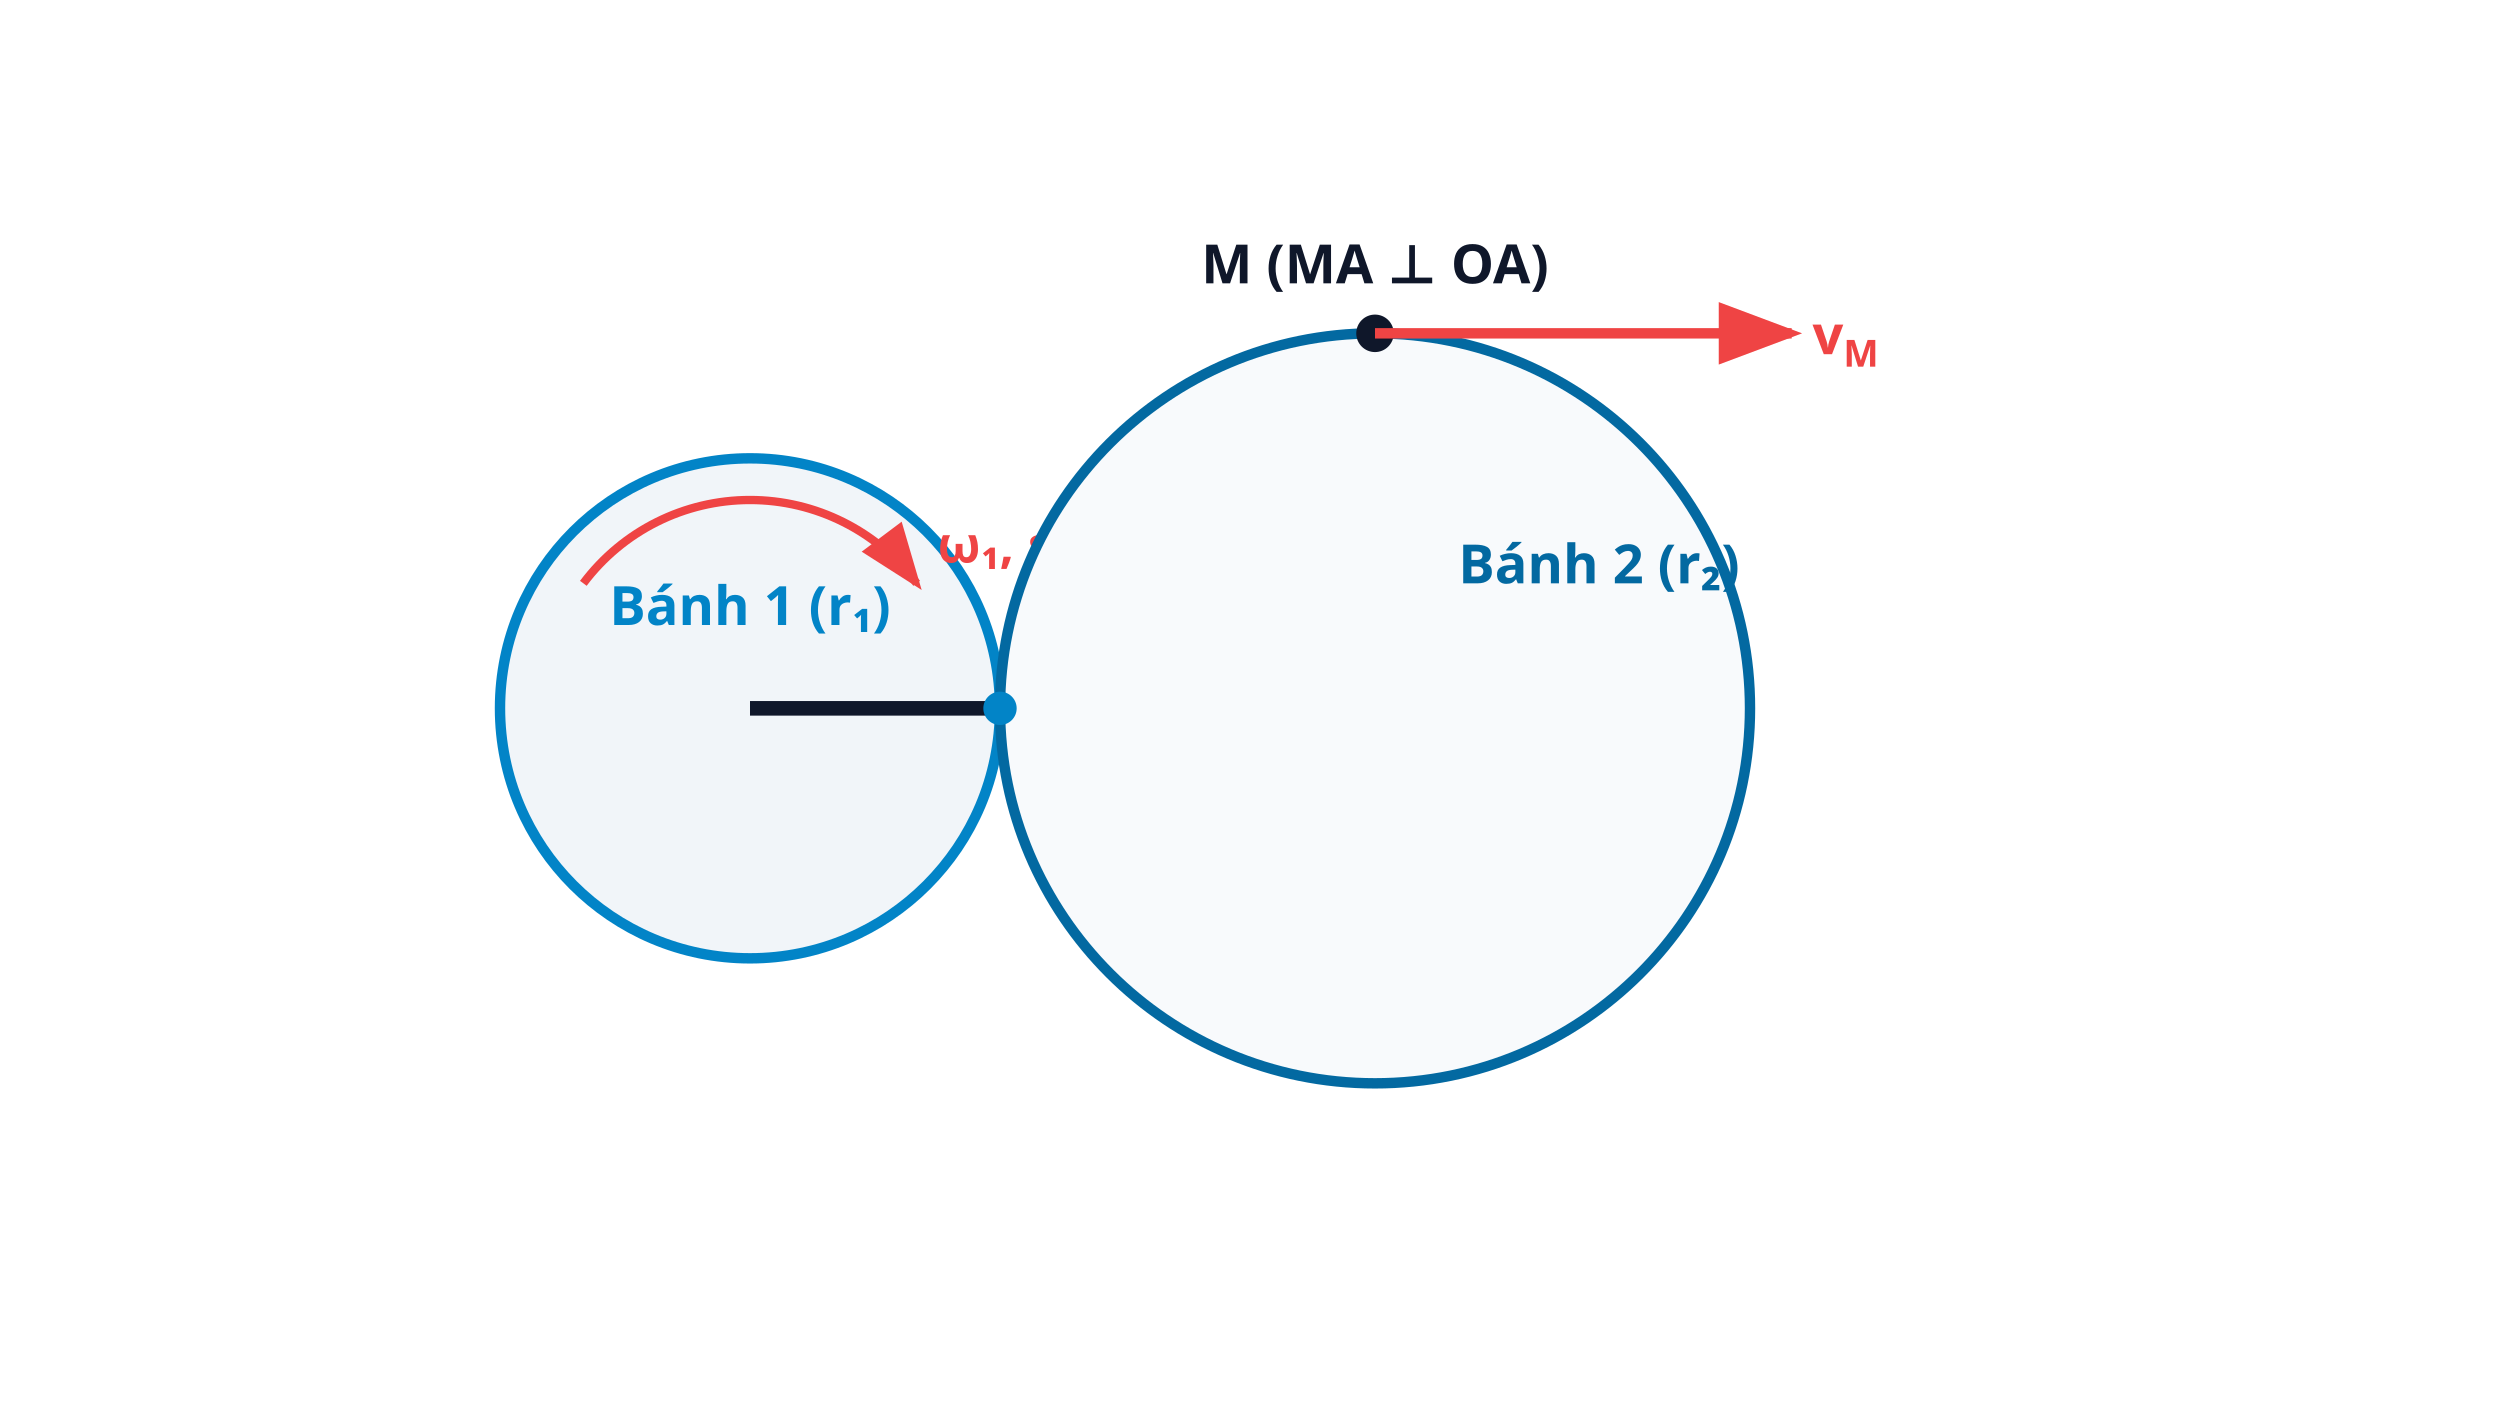
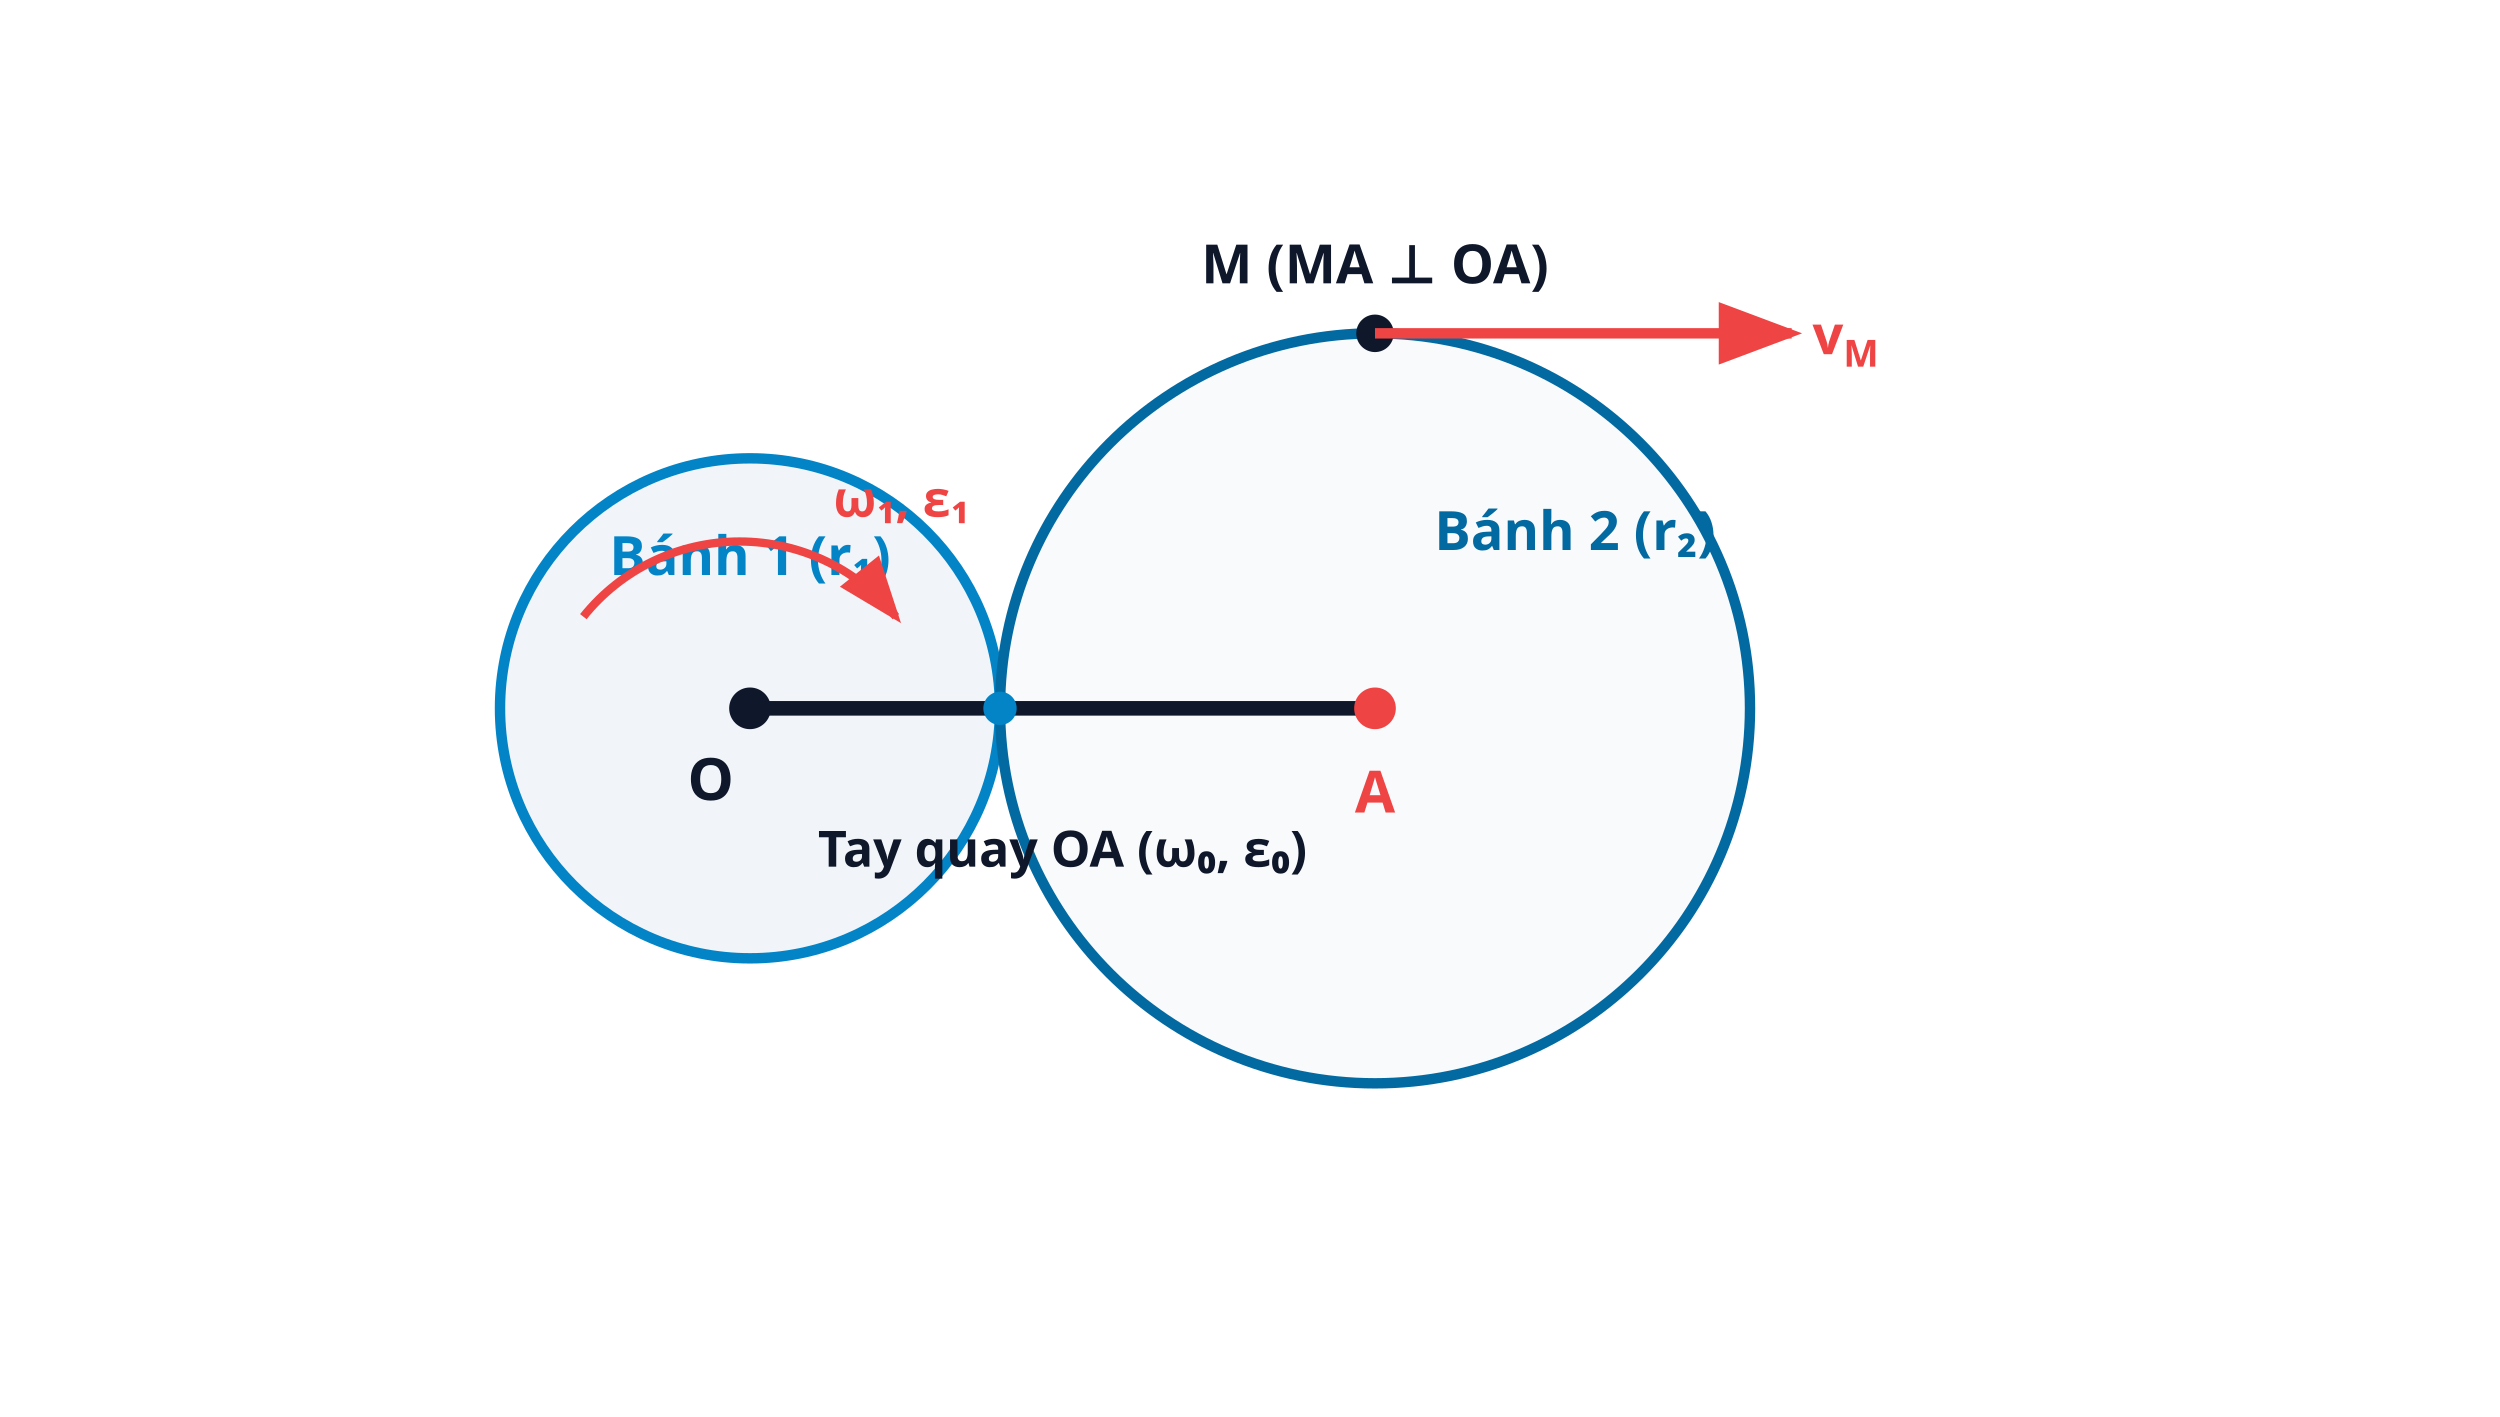
<svg xmlns="http://www.w3.org/2000/svg" viewBox="0 0 600 340" width="100%" height="auto" preserveAspectRatio="xMidYMid meet">
  <defs>
    <marker id="arr-red" markerWidth="8" markerHeight="6" refX="7" refY="3" orient="auto">
      <polygon points="0 0, 8 3, 0 6" fill="#ef4444" />
    </marker>
    <marker id="arr-blue" markerWidth="8" markerHeight="6" refX="7" refY="3" orient="auto">
      <polygon points="0 0, 8 3, 0 6" fill="#0284c7" />
    </marker>
  </defs>
+   <circle cx="180" cy="170" r="60" fill="#f1f5f9" stroke="#0284c7" stroke-width="2.5" />
+   <circle cx="330" cy="170" r="90" fill="#f8fafc" stroke="#0369a1" stroke-width="2.5" />
+   <text x="180" y="138" font-family="sans-serif" font-size="13" font-weight="bold" fill="#0284c7" text-anchor="middle">Bánh 1 (r₁)</text>
+   <text x="378" y="132" font-family="sans-serif" font-size="13" font-weight="bold" fill="#0369a1" text-anchor="middle">Bánh 2 (r₂)</text>
+   <path d="M 140 148 A 48 48 0 0 1 215 148" fill="none" stroke="#ef4444" stroke-width="2" marker-end="url(#arr-red)" />
+   <text x="200" y="124" font-family="sans-serif" font-size="12" font-weight="bold" fill="#ef4444">ω₁, ε₁</text>
+   <line x1="180" y1="170" x2="330" y2="170" stroke="#0f172a" stroke-width="3.5" />
  <circle cx="180" cy="170" r="5" fill="#0f172a" />
-   <text x="165" y="195" font-family="sans-serif" font-size="14" font-weight="bold" fill="#0f172a">O</text>
-   <circle cx="180" cy="170" r="60" fill="#f1f5f9" stroke="#0284c7" stroke-width="2.5" />
-   <text x="180" y="150" font-family="sans-serif" font-size="13" font-weight="bold" fill="#0284c7" text-anchor="middle">Bánh 1 (r₁)</text>
-   <path d="M 140 140 A 50 50 0 0 1 220 140" fill="none" stroke="#ef4444" stroke-width="2" marker-end="url(#arr-red)" />
-   <text x="225" y="135" font-family="sans-serif" font-size="12" font-weight="bold" fill="#ef4444">ω₁, ε₁</text>
-   <line x1="180" y1="170" x2="330" y2="170" stroke="#0f172a" stroke-width="3.5" />
+   <text x="165" y="192" font-family="sans-serif" font-size="14" font-weight="bold" fill="#0f172a">O</text>
  <circle cx="330" cy="170" r="5" fill="#ef4444" />
  <text x="330" y="195" font-family="sans-serif" font-size="14" font-weight="bold" fill="#ef4444" text-anchor="middle">A</text>
-   <text x="245" y="190" font-family="sans-serif" font-size="13" font-weight="bold" fill="#0f172a">Tay quay OA (ω₀, ε₀)</text>
-   <circle cx="330" cy="170" r="90" fill="#f8fafc" stroke="#0369a1" stroke-width="2.5" />
-   <text x="350" y="140" font-family="sans-serif" font-size="13" font-weight="bold" fill="#0369a1">Bánh 2 (r₂)</text>
+   <text x="255" y="208" font-family="sans-serif" font-size="12" font-weight="bold" fill="#0f172a" text-anchor="middle">Tay quay OA (ω₀, ε₀)</text>
  <circle cx="240" cy="170" r="4" fill="#0284c7" />
  <circle cx="330" cy="80" r="4.5" fill="#0f172a" />
  <text x="330" y="68" font-family="sans-serif" font-size="13" font-weight="bold" fill="#0f172a" text-anchor="middle">M (MA ⊥ OA)</text>
  <line x1="330" y1="80" x2="430" y2="80" stroke="#ef4444" stroke-width="2.5" marker-end="url(#arr-red)" />
  <text x="435" y="85" font-family="sans-serif" font-size="13" font-weight="bold" fill="#ef4444">v<tspan font-size="9" dy="3">M</tspan>
  </text>
</svg>
